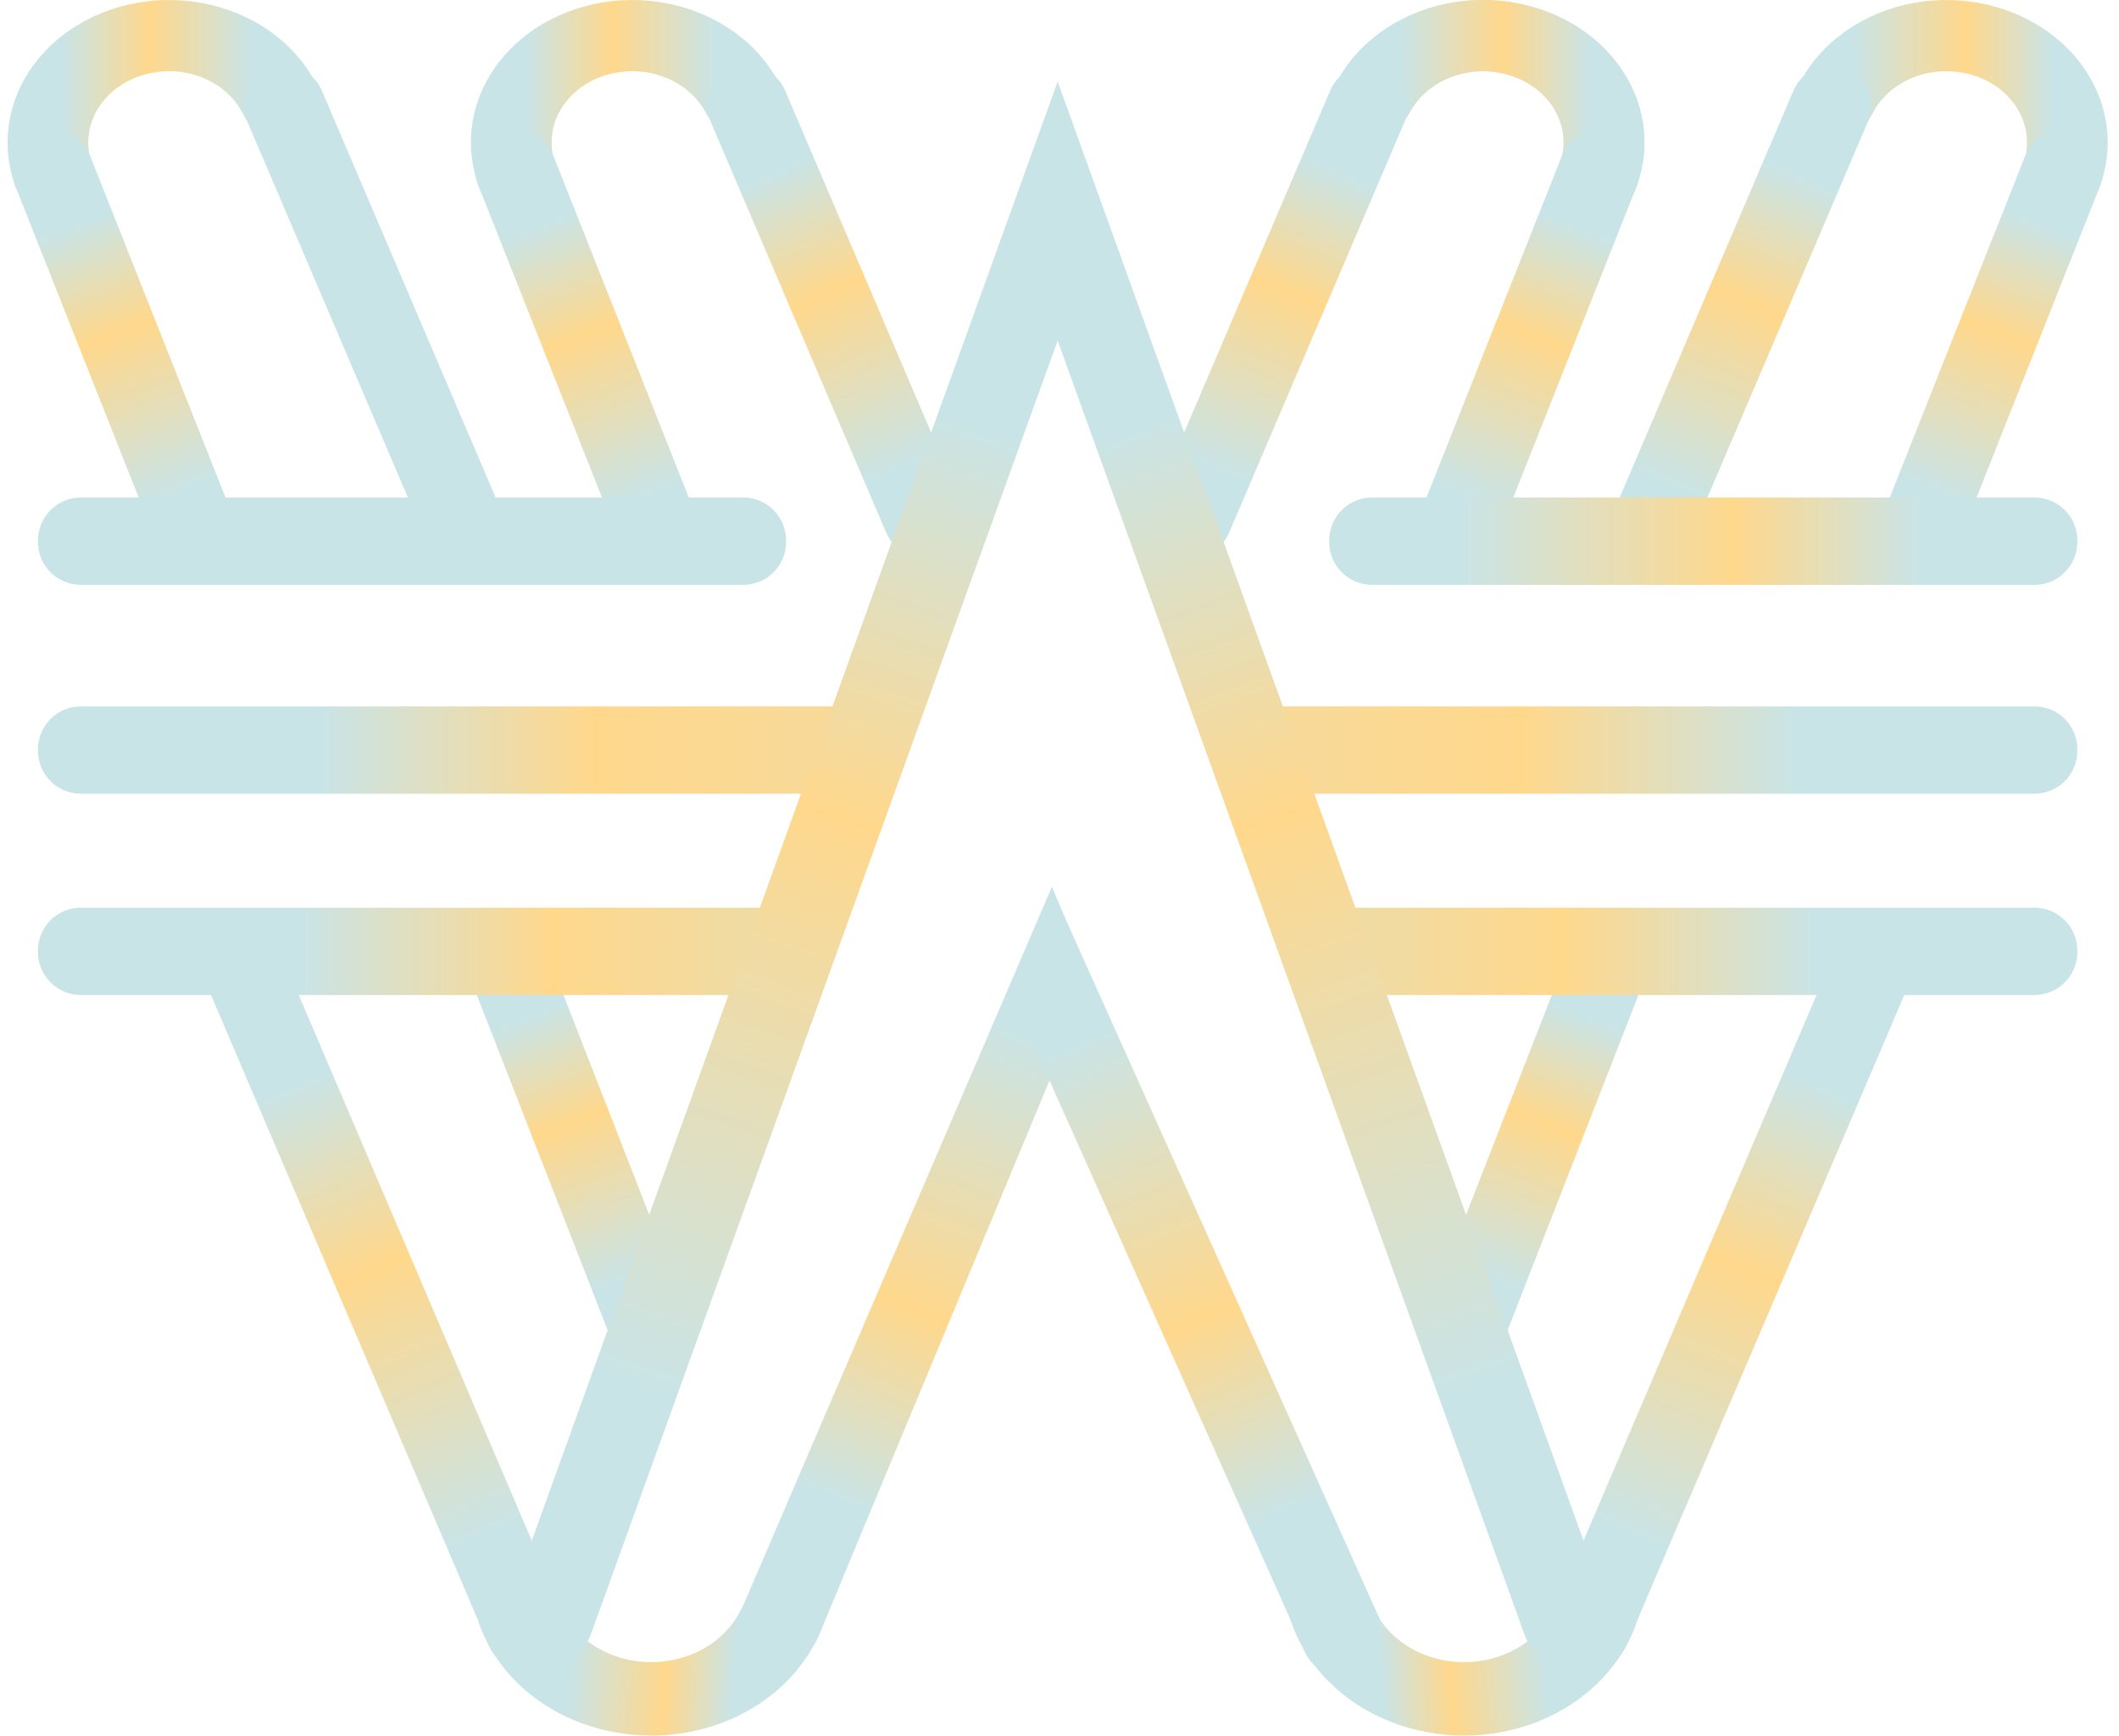
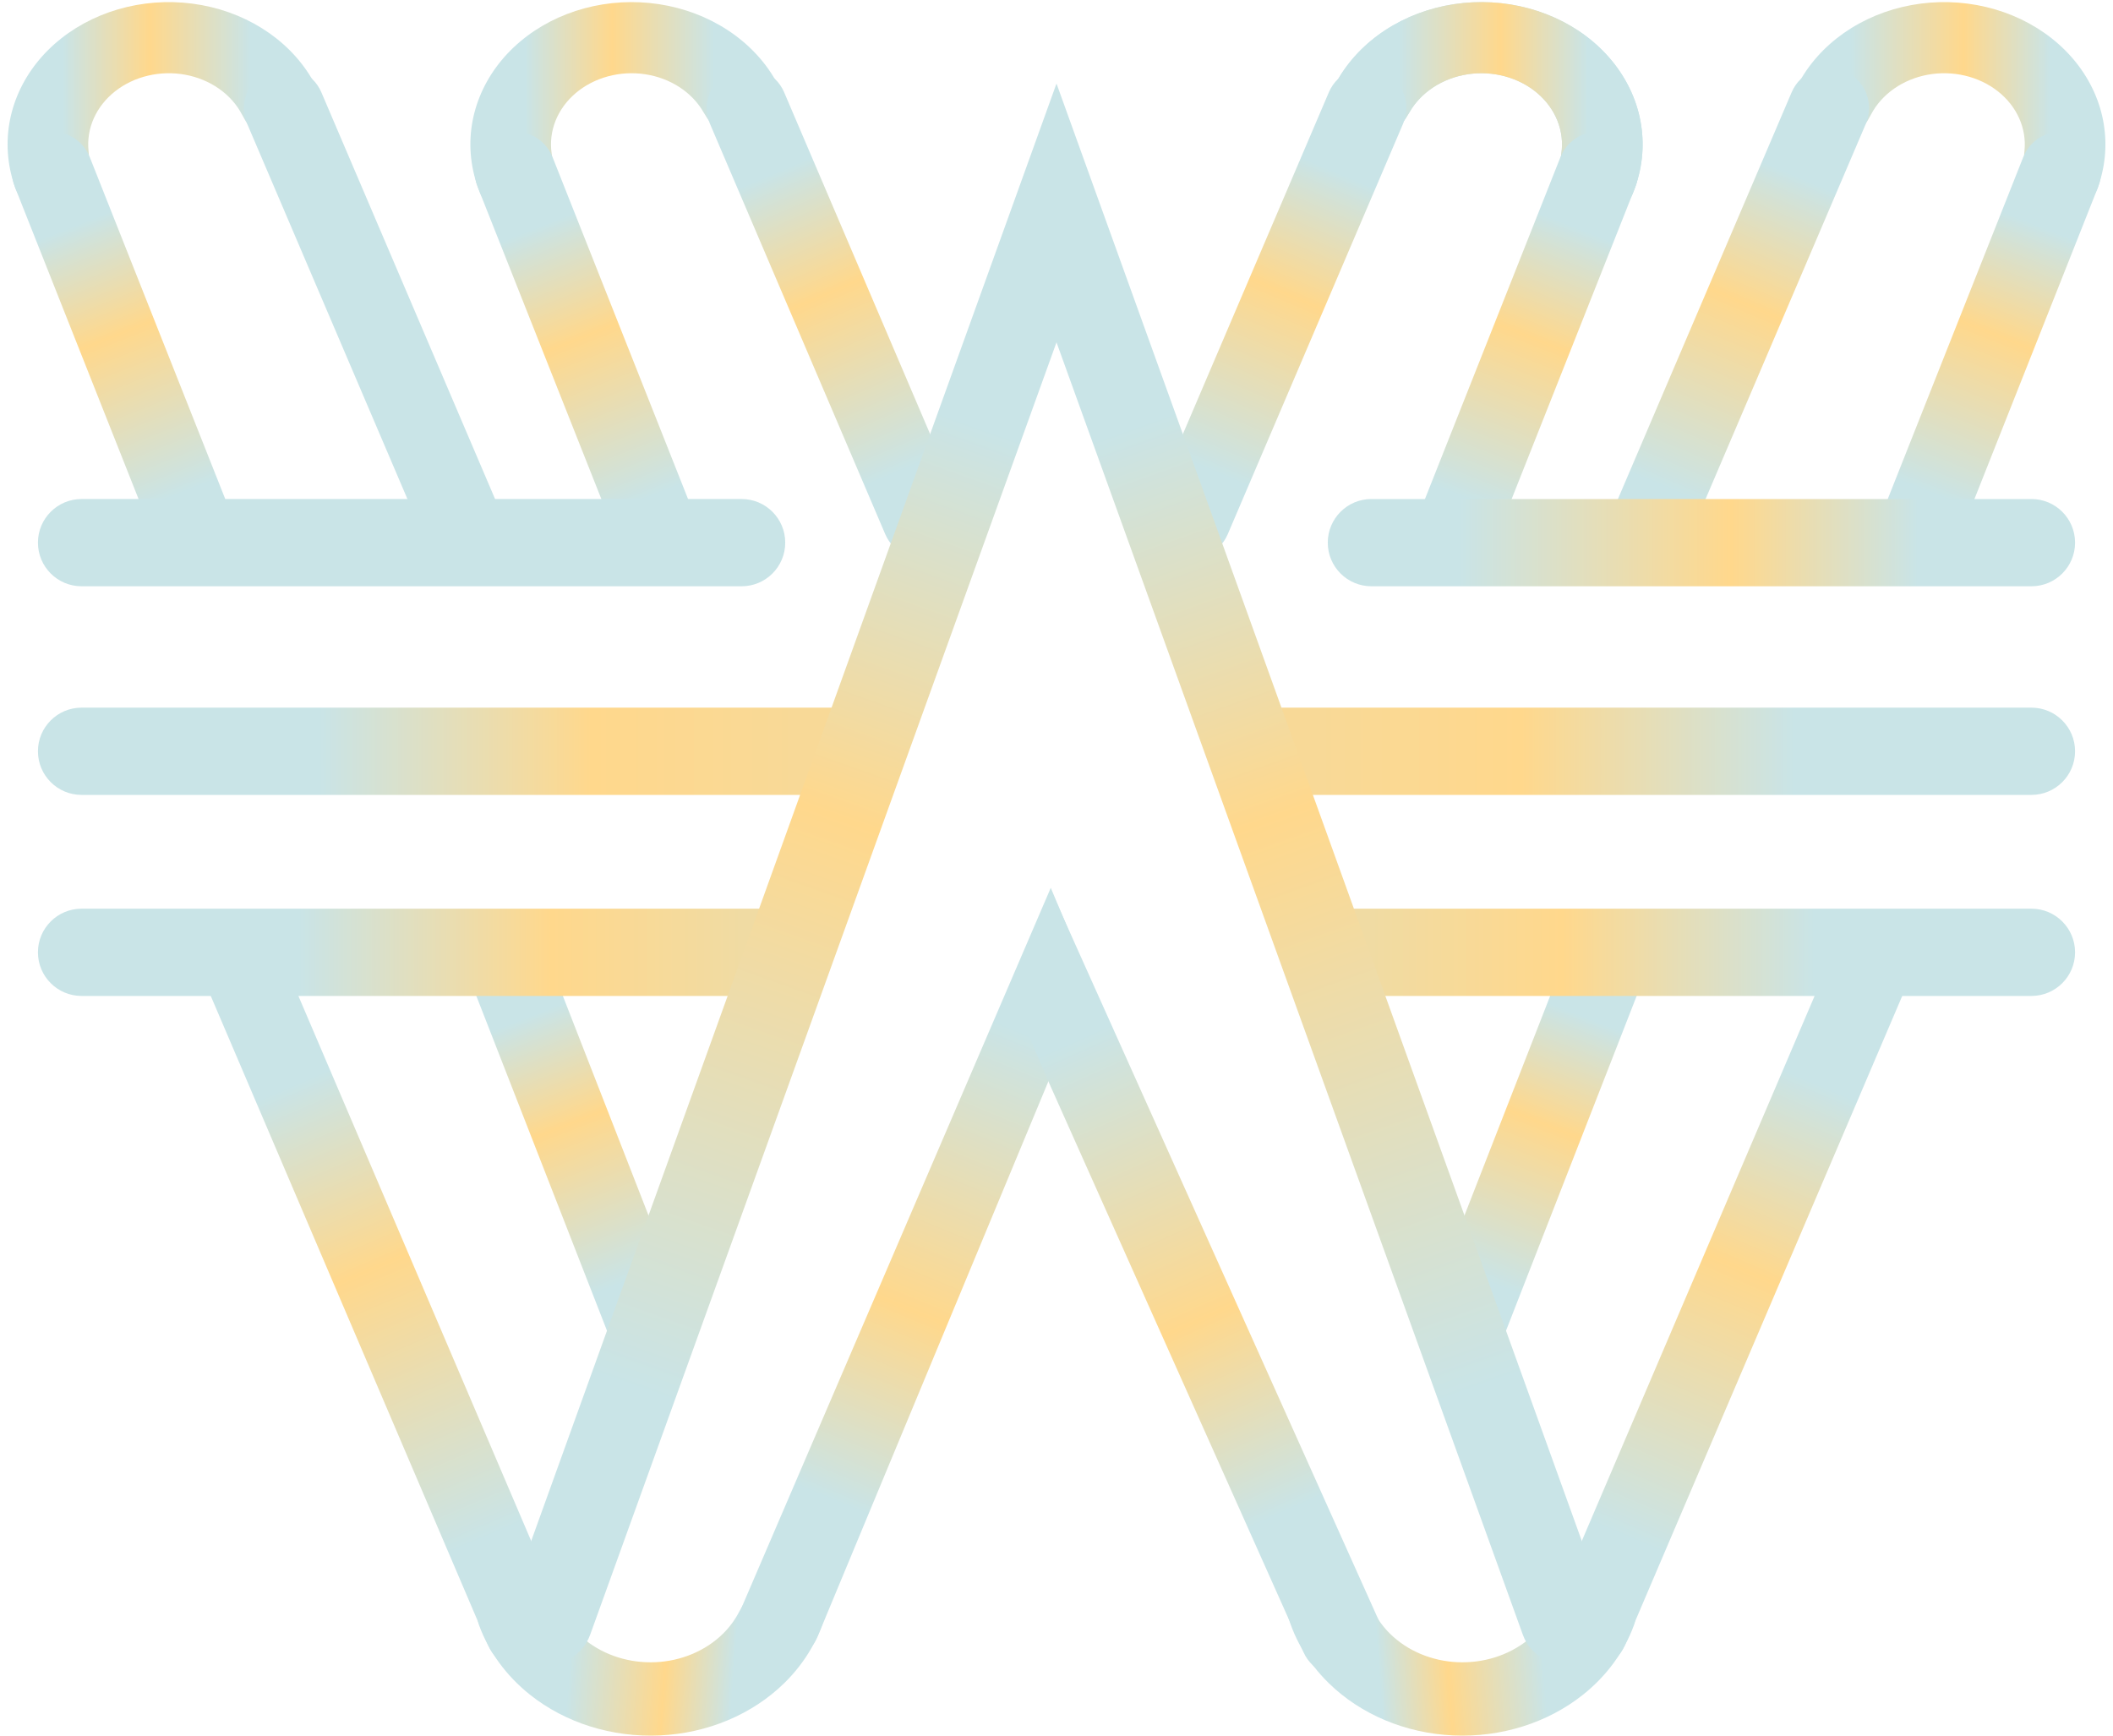
- <svg xmlns="http://www.w3.org/2000/svg" width="558" height="457" viewBox="0 0 558 457" fill="none">
-   <path d="M215.503 430.943C213.234 436.402 206.971 438.991 201.509 436.726C195.995 434.44 193.413 428.088 195.769 422.603L277 233.5L284.675 251.728C286.798 256.771 287.86 259.292 287.701 261.922C287.542 264.551 286.185 266.926 283.471 271.677L277 283L215.503 430.943Z" fill="url(#paint0_linear_4_106)" />
-   <path d="M208.158 413.324C214.133 413.05 219.375 417.72 218.007 423.543C216.308 430.774 212.466 437.546 206.778 443.125C198.342 451.398 186.534 456.369 173.953 456.944C161.372 457.519 149.048 453.652 139.692 446.193C133.45 441.216 128.87 434.913 126.32 427.965C124.221 422.248 129.037 416.942 135.12 416.664C141.095 416.39 146.013 421.277 149.272 426.293C150.606 428.346 152.308 430.22 154.333 431.835C159.383 435.86 166.034 437.947 172.824 437.637C179.614 437.326 185.986 434.644 190.539 430.179C192.279 428.472 193.699 426.559 194.77 424.511C197.591 419.114 202.074 413.602 208.158 413.324Z" fill="url(#paint1_linear_4_106)" />
-   <path d="M76.45 38.519C82.277 38.705 87.325 34.054 85.742 28.444C85.104 26.182 84.226 23.97 83.116 21.838C80.34 16.51 76.186 11.83 70.989 8.175C65.792 4.52 59.696 1.991 53.19 0.792C46.684 -0.407 39.95 -0.243 33.529 1.271C27.109 2.785 21.18 5.606 16.219 9.508C11.258 13.411 7.403 18.285 4.964 23.74C2.526 29.195 1.571 35.079 2.177 40.919C2.475 43.789 3.145 46.608 4.168 49.325C6.002 54.194 11.898 55.467 16.455 52.956L18.683 51.728C22.838 49.438 23.828 43.929 23.338 39.21C23.035 36.29 23.513 33.348 24.732 30.62C25.951 27.893 27.879 25.455 30.359 23.504C32.84 21.553 35.804 20.142 39.015 19.385C42.225 18.629 45.592 18.547 48.845 19.146C52.098 19.746 55.146 21.01 57.745 22.837C60.343 24.665 62.42 27.005 63.808 29.669C66.053 33.98 69.698 38.304 74.556 38.459L76.45 38.519Z" fill="url(#paint2_linear_4_106)" />
-   <path d="M198.375 37.5C204.243 37.5 209.15 32.629 207.318 27.054C206.591 24.842 205.632 22.687 204.449 20.617C201.457 15.381 197.115 10.836 191.771 7.35C186.428 3.863 180.232 1.53 173.681 0.539C167.13 -0.452 160.408 -0.073 154.053 1.644C147.698 3.362 141.889 6.37 137.091 10.428C132.293 14.486 128.64 19.48 126.427 25.01C124.213 30.539 123.5 36.45 124.345 42.266C124.765 45.16 125.565 47.99 126.721 50.702C128.747 55.455 134.637 56.506 139.075 53.859L141.229 52.574C145.312 50.139 146.105 44.587 145.422 39.883C145 36.975 145.357 34.02 146.463 31.255C147.57 28.49 149.396 25.993 151.795 23.964C154.194 21.935 157.099 20.431 160.277 19.572C163.454 18.713 166.815 18.524 170.091 19.02C173.366 19.515 176.464 20.681 179.136 22.425C181.807 24.168 183.978 26.44 185.475 29.058C187.897 33.298 191.709 37.5 196.592 37.5H198.375Z" fill="url(#paint3_linear_4_106)" />
-   <rect y="38.828" width="21.247" height="123.491" rx="10.623" transform="rotate(-21.6182 0 38.8279)" fill="url(#paint4_linear_4_106)" />
-   <rect x="122" y="38.828" width="21.247" height="125.277" rx="10.623" transform="rotate(-21.6182 122 38.8279)" fill="url(#paint5_linear_4_106)" />
-   <rect x="61" y="22.345" width="21.247" height="144.91" rx="10.623" transform="rotate(-23.1275 61 22.3454)" fill="url(#paint6_linear_4_106)" />
-   <rect x="49.98" y="248.934" width="21.247" height="210.926" rx="10.623" transform="rotate(-23.1275 49.9805 248.934)" fill="url(#paint7_linear_4_106)" />
-   <rect x="120" y="247.725" width="21.247" height="121.016" rx="10.623" transform="rotate(-21.3189 120 247.725)" fill="url(#paint8_linear_4_106)" />
-   <rect x="183" y="22.345" width="21.247" height="138.854" rx="10.623" transform="rotate(-23.1275 183 22.3454)" fill="url(#paint9_linear_4_106)" />
-   <rect x="10" y="154" width="23" height="197" rx="11.28" transform="rotate(-90 10 154)" fill="url(#paint10_linear_4_106)" />
-   <rect x="10" y="262" width="23" height="205" rx="11.28" transform="rotate(-90 10 262)" fill="url(#paint11_linear_4_106)" />
-   <rect x="10" y="209" width="23" height="221" rx="11.28" transform="rotate(-90 10 209)" fill="url(#paint12_linear_4_106)" />
-   <path d="M280.286 84.771L278.5 21.5L133.844 422.853C131.724 428.735 134.792 435.219 140.685 437.309L141.102 437.457C146.951 439.533 153.378 436.493 155.484 430.655L280.286 84.771Z" fill="url(#paint13_linear_4_106)" />
-   <path d="M343.624 434.997C346.049 440.422 352.411 442.857 357.839 440.437C363.279 438.011 365.716 431.628 363.277 426.194L277 234L270.034 255.806C268.764 259.782 268.129 261.771 268.229 263.809C268.328 265.848 269.154 267.765 270.806 271.599L276.529 284.878L343.624 434.997Z" fill="url(#paint14_linear_4_106)" />
-   <path d="M348.866 413.324C342.891 413.05 337.648 417.72 339.016 423.543C340.716 430.774 344.557 437.546 350.246 443.125C358.682 451.398 370.489 456.369 383.07 456.944C395.651 457.519 407.975 453.652 417.331 446.193C423.574 441.216 428.154 434.913 430.704 427.965C432.802 422.248 427.987 416.942 421.904 416.664C415.929 416.39 411.01 421.277 407.751 426.293C406.417 428.346 404.716 430.22 402.69 431.835C397.641 435.86 390.989 437.947 384.199 437.637C377.41 437.326 371.037 434.644 366.484 430.179C364.744 428.472 363.325 426.559 362.254 424.511C359.433 419.114 354.949 413.602 348.866 413.324Z" fill="url(#paint15_linear_4_106)" />
-   <path d="M480.573 38.519C474.747 38.705 469.699 34.054 471.281 28.444C471.919 26.182 472.797 23.97 473.908 21.838C476.684 16.51 480.837 11.83 486.034 8.175C491.232 4.52 497.328 1.991 503.834 0.792C510.339 -0.407 517.073 -0.243 523.494 1.271C529.915 2.785 535.844 5.606 540.805 9.508C545.766 13.411 549.621 18.285 552.059 23.74C554.498 29.195 555.453 35.079 554.847 40.919C554.549 43.789 553.878 46.608 552.855 49.325C551.022 54.194 545.126 55.467 540.568 52.956L538.341 51.728C534.185 49.438 533.195 43.929 533.685 39.21C533.988 36.29 533.511 33.348 532.291 30.62C531.072 27.893 529.145 25.455 526.664 23.504C524.184 21.553 521.219 20.142 518.009 19.385C514.798 18.629 511.431 18.547 508.179 19.146C504.926 19.746 501.878 21.01 499.279 22.837C496.68 24.665 494.604 27.005 493.216 29.669C490.97 33.98 487.326 38.304 482.468 38.459L480.573 38.519Z" fill="url(#paint16_linear_4_106)" />
-   <path d="M358.649 37.5C352.781 37.5 347.873 32.629 349.706 27.054C350.433 24.842 351.392 22.687 352.574 20.617C355.567 15.381 359.909 10.836 365.252 7.35C370.596 3.863 376.792 1.53 383.342 0.539C389.893 -0.452 396.616 -0.073 402.97 1.644C409.325 3.362 415.135 6.37 419.933 10.428C424.731 14.486 428.383 19.48 430.597 25.01C432.81 30.539 433.524 36.45 432.679 42.266C432.259 45.16 431.459 47.99 430.303 50.702C428.277 55.455 422.386 56.506 417.949 53.859L415.794 52.574C411.712 50.139 410.918 44.587 411.601 39.883C412.024 36.975 411.667 34.02 410.56 31.255C409.453 28.49 407.627 25.993 405.228 23.964C402.829 21.935 399.924 20.431 396.747 19.572C393.57 18.713 390.208 18.524 386.933 19.02C383.658 19.515 380.56 20.681 377.888 22.425C375.216 24.168 373.045 26.44 371.549 29.058C369.126 33.298 365.315 37.5 360.431 37.5H358.649Z" fill="url(#paint17_linear_4_106)" />
-   <path d="M358.649 37.5C352.781 37.5 347.873 32.629 349.706 27.054C350.433 24.842 351.392 22.687 352.574 20.617C355.567 15.381 359.909 10.836 365.252 7.35C370.596 3.863 376.792 1.53 383.342 0.539C389.893 -0.452 396.616 -0.073 402.97 1.644C409.325 3.362 415.135 6.37 419.933 10.428C424.731 14.486 428.383 19.48 430.597 25.01C432.81 30.539 433.524 36.45 432.679 42.266C432.259 45.16 431.459 47.99 430.303 50.702C428.277 55.455 422.386 56.506 417.949 53.859L415.794 52.574C411.712 50.139 410.918 44.587 411.601 39.883C412.024 36.975 411.667 34.02 410.56 31.255C409.453 28.49 407.627 25.993 405.228 23.964C402.829 21.935 399.924 20.431 396.747 19.572C393.57 18.713 390.208 18.524 386.933 19.02C383.658 19.515 380.56 20.681 377.888 22.425C375.216 24.168 373.045 26.44 371.549 29.058C369.126 33.298 365.315 37.5 360.431 37.5H358.649Z" fill="url(#paint18_linear_4_106)" />
-   <rect width="21.247" height="123.491" rx="10.623" transform="matrix(-0.92966 -0.36842 -0.36842 0.92966 557.024 38.8279)" fill="url(#paint19_linear_4_106)" />
-   <rect width="21.247" height="125.277" rx="10.623" transform="matrix(-0.92966 -0.36842 -0.36842 0.92966 435.024 38.8279)" fill="url(#paint20_linear_4_106)" />
-   <rect width="21.247" height="144.91" rx="10.623" transform="matrix(-0.919633 -0.392779 -0.392779 0.919633 496.024 22.3454)" fill="url(#paint21_linear_4_106)" />
-   <rect width="21.247" height="210.926" rx="10.623" transform="matrix(-0.919633 -0.392779 -0.392779 0.919633 507.043 248.934)" fill="url(#paint22_linear_4_106)" />
-   <rect width="21.247" height="120.936" rx="10.623" transform="matrix(-0.931572 -0.363558 -0.363558 0.931572 437.024 247.725)" fill="url(#paint23_linear_4_106)" />
-   <rect width="21.247" height="138.854" rx="10.623" transform="matrix(-0.919633 -0.392779 -0.392779 0.919633 374.024 22.3454)" fill="url(#paint24_linear_4_106)" />
-   <rect width="23" height="197" rx="11.28" transform="matrix(0 -1 -1 0 547.024 154)" fill="url(#paint25_linear_4_106)" />
-   <rect width="23" height="205" rx="11.28" transform="matrix(0 -1 -1 0 547.024 262)" fill="url(#paint26_linear_4_106)" />
-   <rect width="23" height="221" rx="11.28" transform="matrix(0 -1 -1 0 547.024 209)" fill="url(#paint27_linear_4_106)" />
-   <path d="M276.738 84.771L278.524 21.5L423.18 422.853C425.299 428.735 422.231 435.219 416.339 437.309L415.922 437.457C410.072 439.533 403.646 436.493 401.539 430.655L276.738 84.771Z" fill="url(#paint28_linear_4_106)" />
+ <svg xmlns="http://www.w3.org/2000/svg" width="280" height="230" viewBox="0 0 280 230" fill="none">
+   <path d="M108.327 216.902C107.187 219.646 104.038 220.947 101.293 219.809V219.809C98.521 218.66 97.223 215.467 98.408 212.71L139.24 117.653L140.947 121.707C143.07 126.75 144.132 129.271 143.973 131.901C143.814 134.53 142.457 136.905 139.743 141.656L139.24 142.535L108.327 216.902Z" fill="url(#paint0_linear_44_2)" />
+   <path d="M104.635 208.045C107.639 207.908 110.274 210.255 109.586 213.182C108.732 216.817 106.801 220.221 103.941 223.025C99.701 227.184 93.766 229.683 87.442 229.972C81.117 230.261 74.922 228.317 70.219 224.568C67.082 222.066 64.779 218.897 63.497 215.405C62.442 212.531 64.863 209.864 67.921 209.724V209.724C70.924 209.587 73.397 212.043 75.035 214.564C75.706 215.596 76.561 216.538 77.579 217.35C80.117 219.374 83.461 220.423 86.874 220.267C90.287 220.111 93.49 218.762 95.779 216.518C96.653 215.66 97.367 214.698 97.905 213.669C99.323 210.956 101.577 208.185 104.635 208.045V208.045Z" fill="url(#paint1_linear_44_2)" />
+   <path d="M38.429 19.642C41.358 19.735 43.896 17.397 43.1 14.577C42.779 13.44 42.338 12.328 41.78 11.256C40.385 8.578 38.297 6.226 35.684 4.388C33.072 2.551 30.007 1.28 26.737 0.677C23.467 0.075 20.082 0.157 16.854 0.918C13.627 1.679 10.646 3.097 8.153 5.059C5.659 7.02 3.721 9.47 2.495 12.213C1.27 14.955 0.79 17.912 1.094 20.848C1.244 22.29 1.581 23.708 2.095 25.073C3.017 27.521 5.981 28.161 8.272 26.898L9.391 26.281C11.48 25.13 11.978 22.361 11.732 19.989V19.989C11.579 18.521 11.819 17.042 12.432 15.671C13.045 14.3 14.014 13.075 15.261 12.094C16.508 11.113 17.998 10.404 19.612 10.024C21.225 9.643 22.918 9.602 24.553 9.903C26.188 10.205 27.72 10.84 29.027 11.759C30.333 12.677 31.377 13.854 32.074 15.193V15.193C33.203 17.36 35.035 19.533 37.477 19.611L38.429 19.642Z" fill="url(#paint2_linear_44_2)" />
+   <path d="M99.718 19.129C102.667 19.129 105.134 16.681 104.213 13.878C103.847 12.767 103.365 11.683 102.771 10.643C101.267 8.01 99.084 5.726 96.398 3.973C93.712 2.221 90.597 1.048 87.305 0.55C84.012 0.052 80.632 0.242 77.438 1.106C74.244 1.969 71.323 3.481 68.912 5.521C66.5 7.561 64.664 10.071 63.551 12.851C62.438 15.63 62.08 18.601 62.505 21.525C62.716 22.98 63.118 24.402 63.699 25.765C64.718 28.155 67.678 28.683 69.909 27.352L70.992 26.706C73.044 25.482 73.443 22.692 73.1 20.327V20.327C72.887 18.865 73.067 17.38 73.623 15.99C74.179 14.6 75.097 13.345 76.303 12.325C77.509 11.305 78.969 10.549 80.567 10.117C82.164 9.686 83.853 9.591 85.5 9.84C87.146 10.089 88.703 10.675 90.046 11.551C91.389 12.428 92.481 13.57 93.233 14.886V14.886C94.451 17.017 96.367 19.129 98.821 19.129H99.718Z" fill="url(#paint3_linear_44_2)" />
+   <rect y="19.797" width="10.68" height="62.075" rx="5.34" transform="rotate(-21.6182 0 19.7967)" fill="url(#paint4_linear_44_2)" />
+   <rect x="61.326" y="19.797" width="10.68" height="62.973" rx="5.34" transform="rotate(-21.6182 61.3259 19.7967)" fill="url(#paint5_linear_44_2)" />
+   <rect x="30.663" y="11.511" width="10.68" height="72.842" rx="5.34" transform="rotate(-23.1275 30.663 11.5114)" fill="url(#paint6_linear_44_2)" />
+   <rect x="25.124" y="125.411" width="10.68" height="106.027" rx="5.34" transform="rotate(-23.1275 25.1238 125.411)" fill="url(#paint7_linear_44_2)" />
+   <rect x="60.321" y="124.803" width="10.68" height="60.831" rx="5.34" transform="rotate(-21.3189 60.3206 124.803)" fill="url(#paint8_linear_44_2)" />
+   <rect x="91.989" y="11.511" width="10.68" height="69.798" rx="5.34" transform="rotate(-23.1275 91.989 11.5114)" fill="url(#paint9_linear_44_2)" />
+   <rect x="5.027" y="77.691" width="11.562" height="99.026" rx="5.781" transform="rotate(-90 5.02673 77.6905)" fill="url(#paint10_linear_44_2)" />
+   <rect x="5.027" y="131.979" width="11.562" height="103.048" rx="5.781" transform="rotate(-90 5.02673 131.979)" fill="url(#paint11_linear_44_2)" />
+   <rect x="5.027" y="105.337" width="11.562" height="111.09" rx="5.781" transform="rotate(-90 5.02673 105.337)" fill="url(#paint12_linear_44_2)" />
+   <path d="M140.892 42.891L139.994 11.086L67.318 212.73C66.231 215.745 67.804 219.068 70.824 220.139V220.139C73.822 221.203 77.115 219.645 78.195 216.653L140.892 42.891Z" fill="url(#paint13_linear_44_2)" />
+   <path d="M172.73 218.94C173.949 221.667 177.147 222.891 179.875 221.674V221.674C182.61 220.455 183.835 217.246 182.609 214.515L139.24 117.904L137.016 124.866C135.746 128.843 135.111 130.831 135.21 132.87C135.31 134.909 136.136 136.826 137.788 140.659L139.003 143.479L172.73 218.94Z" fill="url(#paint14_linear_44_2)" />
+   <path d="M175.365 208.045C172.361 207.908 169.726 210.255 170.414 213.182C171.268 216.817 173.199 220.221 176.059 223.025C180.299 227.184 186.234 229.683 192.559 229.972C198.883 230.261 205.078 228.317 209.781 224.568C212.918 222.066 215.221 218.897 216.503 215.405C217.558 212.531 215.137 209.864 212.079 209.724V209.724C209.076 209.587 206.603 212.043 204.965 214.564C204.294 215.596 203.439 216.538 202.421 217.35C199.883 219.374 196.539 220.423 193.126 220.267C189.713 220.111 186.51 218.762 184.221 216.518C183.347 215.66 182.633 214.698 182.095 213.669C180.677 210.956 178.423 208.185 175.365 208.045V208.045Z" fill="url(#paint15_linear_44_2)" />
+   <path d="M241.571 19.642C238.642 19.735 236.104 17.397 236.9 14.577C237.221 13.44 237.662 12.328 238.22 11.256C239.615 8.578 241.703 6.226 244.316 4.388C246.928 2.551 249.993 1.28 253.263 0.677C256.533 0.075 259.918 0.157 263.146 0.918C266.373 1.679 269.354 3.097 271.847 5.059C274.341 7.02 276.279 9.47 277.505 12.213C278.73 14.955 279.21 17.912 278.906 20.848C278.756 22.29 278.419 23.708 277.905 25.073C276.983 27.521 274.019 28.161 271.728 26.898L270.609 26.281C268.52 25.13 268.022 22.361 268.268 19.989V19.989C268.421 18.521 268.181 17.042 267.568 15.671C266.955 14.3 265.986 13.075 264.739 12.094C263.492 11.113 262.002 10.404 260.388 10.024C258.775 9.643 257.082 9.602 255.447 9.903C253.812 10.205 252.28 10.84 250.973 11.759C249.667 12.677 248.623 13.854 247.926 15.193V15.193C246.797 17.36 244.965 19.533 242.523 19.611L241.571 19.642Z" fill="url(#paint16_linear_44_2)" />
+   <path d="M180.282 19.129C177.333 19.129 174.866 16.681 175.787 13.878C176.153 12.767 176.635 11.683 177.229 10.643C178.733 8.01 180.916 5.726 183.602 3.973C186.288 2.221 189.403 1.048 192.695 0.55C195.988 0.052 199.368 0.242 202.562 1.106C205.756 1.969 208.677 3.481 211.088 5.521C213.5 7.561 215.336 10.071 216.449 12.851C217.562 15.63 217.92 18.601 217.495 21.525C217.284 22.98 216.882 24.402 216.301 25.765C215.283 28.155 212.322 28.683 210.091 27.352L209.008 26.706C206.956 25.482 206.557 22.692 206.9 20.327V20.327C207.113 18.865 206.933 17.38 206.377 15.99C205.821 14.6 204.903 13.345 203.697 12.325C202.491 11.305 201.031 10.549 199.433 10.117C197.836 9.686 196.147 9.591 194.5 9.84C192.854 10.089 191.297 10.675 189.954 11.551C188.611 12.428 187.519 13.57 186.767 14.886V14.886C185.549 17.017 183.633 19.129 181.179 19.129H180.282Z" fill="url(#paint17_linear_44_2)" />
+   <path d="M180.282 19.129C177.333 19.129 174.866 16.681 175.787 13.878C176.153 12.767 176.635 11.683 177.229 10.643C178.733 8.01 180.916 5.726 183.602 3.973C186.288 2.221 189.403 1.048 192.695 0.55C195.988 0.052 199.368 0.242 202.562 1.106C205.756 1.969 208.677 3.481 211.088 5.521C213.5 7.561 215.336 10.071 216.449 12.851C217.562 15.63 217.92 18.601 217.495 21.525C217.284 22.98 216.882 24.402 216.301 25.765C215.283 28.155 212.322 28.683 210.091 27.352L209.008 26.706C206.956 25.482 206.557 22.692 206.9 20.327V20.327C207.113 18.865 206.933 17.38 206.377 15.99C205.821 14.6 204.903 13.345 203.697 12.325C202.491 11.305 201.031 10.549 199.433 10.117C197.836 9.686 196.147 9.591 194.5 9.84C192.854 10.089 191.297 10.675 189.954 11.551C188.611 12.428 187.519 13.57 186.767 14.886V14.886C185.549 17.017 183.633 19.129 181.179 19.129H180.282Z" fill="url(#paint18_linear_44_2)" />
+   <rect width="10.68" height="62.075" rx="5.34" transform="matrix(-0.92966 -0.36842 -0.36842 0.92966 280 19.7967)" fill="url(#paint19_linear_44_2)" />
+   <rect width="10.68" height="62.973" rx="5.34" transform="matrix(-0.92966 -0.36842 -0.36842 0.92966 218.674 19.7967)" fill="url(#paint20_linear_44_2)" />
+   <rect width="10.68" height="72.842" rx="5.34" transform="matrix(-0.919633 -0.392779 -0.392779 0.919633 249.337 11.5114)" fill="url(#paint21_linear_44_2)" />
+   <rect width="10.68" height="106.027" rx="5.34" transform="matrix(-0.919633 -0.392779 -0.392779 0.919633 254.876 125.411)" fill="url(#paint22_linear_44_2)" />
+   <rect width="10.68" height="60.791" rx="5.34" transform="matrix(-0.931572 -0.363558 -0.363558 0.931572 219.679 124.803)" fill="url(#paint23_linear_44_2)" />
+   <rect width="10.68" height="69.798" rx="5.34" transform="matrix(-0.919633 -0.392779 -0.392779 0.919633 188.011 11.5114)" fill="url(#paint24_linear_44_2)" />
+   <rect width="11.562" height="99.026" rx="5.781" transform="matrix(0 -1 -1 0 274.973 77.6905)" fill="url(#paint25_linear_44_2)" />
+   <rect width="11.562" height="103.048" rx="5.781" transform="matrix(0 -1 -1 0 274.973 131.979)" fill="url(#paint26_linear_44_2)" />
+   <rect width="11.562" height="111.09" rx="5.781" transform="matrix(0 -1 -1 0 274.973 105.337)" fill="url(#paint27_linear_44_2)" />
+   <path d="M139.108 42.891L140.006 11.086L212.682 212.73C213.769 215.745 212.196 219.068 209.176 220.139V220.139C206.178 221.203 202.884 219.645 201.805 216.653L139.108 42.891Z" fill="url(#paint28_linear_44_2)" />
  <defs>
-     <linearGradient id="paint0_linear_4_106" x1="202.919" y1="437.311" x2="285.891" y2="237.186" gradientUnits="userSpaceOnUse">
+     <linearGradient id="paint0_linear_44_2" x1="102.001" y1="220.103" x2="143.709" y2="119.506" gradientUnits="userSpaceOnUse">
      <stop offset="0.21" stop-color="#C9E4E7" />
      <stop offset="0.46" stop-color="#FFD88C" />
      <stop offset="0.825" stop-color="#C9E4E7" />
    </linearGradient>
-     <linearGradient id="paint1_linear_4_106" x1="124" y1="411.378" x2="219" y2="418.622" gradientUnits="userSpaceOnUse">
+     <linearGradient id="paint1_linear_44_2" x1="62.331" y1="207.067" x2="110.085" y2="210.708" gradientUnits="userSpaceOnUse">
      <stop offset="0.295" stop-color="#C9E4E7" />
      <stop offset="0.56" stop-color="#FFD88C" />
      <stop offset="0.75" stop-color="#C9E4E7" />
    </linearGradient>
-     <linearGradient id="paint2_linear_4_106" x1="87" y1="37.5" x2="2" y2="37.5" gradientUnits="userSpaceOnUse">
+     <linearGradient id="paint2_linear_44_2" x1="43.733" y1="19.129" x2="1.005" y2="19.129" gradientUnits="userSpaceOnUse">
      <stop offset="0.245" stop-color="#C9E4E7" />
      <stop offset="0.56" stop-color="#FFD88C" />
      <stop offset="0.83" stop-color="#C9E4E7" />
    </linearGradient>
-     <linearGradient id="paint3_linear_4_106" x1="209" y1="37.5" x2="124" y2="37.5" gradientUnits="userSpaceOnUse">
+     <linearGradient id="paint3_linear_44_2" x1="105.058" y1="19.129" x2="62.331" y2="19.129" gradientUnits="userSpaceOnUse">
      <stop offset="0.245" stop-color="#C9E4E7" />
      <stop offset="0.56" stop-color="#FFD88C" />
      <stop offset="0.83" stop-color="#C9E4E7" />
    </linearGradient>
-     <linearGradient id="paint4_linear_4_106" x1="10.623" y1="38.828" x2="10.623" y2="162.319" gradientUnits="userSpaceOnUse">
+     <linearGradient id="paint4_linear_44_2" x1="5.34" y1="19.797" x2="5.34" y2="81.872" gradientUnits="userSpaceOnUse">
      <stop offset="0.21" stop-color="#C9E4E7" />
      <stop offset="0.46" stop-color="#FFD88C" />
      <stop offset="0.825" stop-color="#C9E4E7" />
    </linearGradient>
-     <linearGradient id="paint5_linear_4_106" x1="132.624" y1="38.828" x2="132.624" y2="164.105" gradientUnits="userSpaceOnUse">
+     <linearGradient id="paint5_linear_44_2" x1="66.666" y1="19.797" x2="66.666" y2="82.77" gradientUnits="userSpaceOnUse">
      <stop offset="0.21" stop-color="#C9E4E7" />
      <stop offset="0.46" stop-color="#FFD88C" />
      <stop offset="0.825" stop-color="#C9E4E7" />
    </linearGradient>
-     <linearGradient id="paint6_linear_4_106" x1="71.624" y1="22.345" x2="71.624" y2="167.255" gradientUnits="userSpaceOnUse">
+     <linearGradient id="paint6_linear_44_2" x1="36.003" y1="11.511" x2="36.003" y2="84.353" gradientUnits="userSpaceOnUse">
      <stop offset="0.21" stop-color="#C9E4E7" />
    </linearGradient>
-     <linearGradient id="paint7_linear_4_106" x1="60.604" y1="248.934" x2="60.604" y2="459.86" gradientUnits="userSpaceOnUse">
+     <linearGradient id="paint7_linear_44_2" x1="30.464" y1="125.411" x2="30.464" y2="231.438" gradientUnits="userSpaceOnUse">
      <stop offset="0.21" stop-color="#C9E4E7" />
      <stop offset="0.46" stop-color="#FFD88C" />
      <stop offset="0.825" stop-color="#C9E4E7" />
    </linearGradient>
-     <linearGradient id="paint8_linear_4_106" x1="130.624" y1="247.725" x2="130.624" y2="368.741" gradientUnits="userSpaceOnUse">
+     <linearGradient id="paint8_linear_44_2" x1="65.661" y1="124.803" x2="65.661" y2="185.635" gradientUnits="userSpaceOnUse">
      <stop offset="0.21" stop-color="#C9E4E7" />
      <stop offset="0.46" stop-color="#FFD88C" />
      <stop offset="0.825" stop-color="#C9E4E7" />
    </linearGradient>
-     <linearGradient id="paint9_linear_4_106" x1="193.624" y1="22.345" x2="193.624" y2="161.199" gradientUnits="userSpaceOnUse">
+     <linearGradient id="paint9_linear_44_2" x1="97.329" y1="11.511" x2="97.329" y2="81.309" gradientUnits="userSpaceOnUse">
      <stop offset="0.21" stop-color="#C9E4E7" />
      <stop offset="0.46" stop-color="#FFD88C" />
      <stop offset="0.825" stop-color="#C9E4E7" />
    </linearGradient>
-     <linearGradient id="paint10_linear_4_106" x1="21.5" y1="154" x2="21.5" y2="351" gradientUnits="userSpaceOnUse">
+     <linearGradient id="paint10_linear_44_2" x1="10.807" y1="77.691" x2="10.807" y2="176.717" gradientUnits="userSpaceOnUse">
      <stop offset="0.21" stop-color="#C9E4E7" />
    </linearGradient>
-     <linearGradient id="paint11_linear_4_106" x1="21.5" y1="262" x2="21.5" y2="467" gradientUnits="userSpaceOnUse">
+     <linearGradient id="paint11_linear_44_2" x1="10.807" y1="131.979" x2="10.807" y2="235.027" gradientUnits="userSpaceOnUse">
      <stop offset="0.335" stop-color="#C9E4E7" />
      <stop offset="0.66" stop-color="#FFD88C" />
      <stop offset="0.905" stop-color="#F0DBA3" />
    </linearGradient>
-     <linearGradient id="paint12_linear_4_106" x1="21.5" y1="209" x2="21.5" y2="430" gradientUnits="userSpaceOnUse">
+     <linearGradient id="paint12_linear_44_2" x1="10.807" y1="105.337" x2="10.807" y2="216.428" gradientUnits="userSpaceOnUse">
      <stop offset="0.335" stop-color="#C9E4E7" />
      <stop offset="0.66" stop-color="#FFD88C" />
      <stop offset="0.905" stop-color="#F8D997" />
    </linearGradient>
-     <linearGradient id="paint13_linear_4_106" x1="288.228" y1="24.951" x2="141.795" y2="437.703" gradientUnits="userSpaceOnUse">
+     <linearGradient id="paint13_linear_44_2" x1="144.884" y1="12.821" x2="71.277" y2="220.3" gradientUnits="userSpaceOnUse">
      <stop offset="0.21" stop-color="#C9E4E7" />
      <stop offset="0.46" stop-color="#FFD88C" />
      <stop offset="0.825" stop-color="#C9E4E7" />
    </linearGradient>
-     <linearGradient id="paint14_linear_4_106" x1="357.784" y1="440.461" x2="267.597" y2="238.193" gradientUnits="userSpaceOnUse">
+     <linearGradient id="paint14_linear_44_2" x1="179.848" y1="221.686" x2="134.513" y2="120.012" gradientUnits="userSpaceOnUse">
      <stop offset="0.21" stop-color="#C9E4E7" />
      <stop offset="0.46" stop-color="#FFD88C" />
      <stop offset="0.825" stop-color="#C9E4E7" />
    </linearGradient>
-     <linearGradient id="paint15_linear_4_106" x1="433.024" y1="411.378" x2="338.024" y2="418.622" gradientUnits="userSpaceOnUse">
+     <linearGradient id="paint15_linear_44_2" x1="217.669" y1="207.067" x2="169.915" y2="210.708" gradientUnits="userSpaceOnUse">
      <stop offset="0.295" stop-color="#C9E4E7" />
      <stop offset="0.56" stop-color="#FFD88C" />
      <stop offset="0.75" stop-color="#C9E4E7" />
    </linearGradient>
-     <linearGradient id="paint16_linear_4_106" x1="470.024" y1="37.5" x2="555.024" y2="37.5" gradientUnits="userSpaceOnUse">
+     <linearGradient id="paint16_linear_44_2" x1="236.268" y1="19.129" x2="278.995" y2="19.129" gradientUnits="userSpaceOnUse">
      <stop offset="0.21" stop-color="#C9E4E7" />
      <stop offset="0.56" stop-color="#FFD88C" />
      <stop offset="0.83" stop-color="#C9E4E7" />
    </linearGradient>
-     <linearGradient id="paint17_linear_4_106" x1="390.524" y1="0" x2="390.524" y2="75" gradientUnits="userSpaceOnUse">
+     <linearGradient id="paint17_linear_44_2" x1="196.305" y1="0.279" x2="196.305" y2="37.979" gradientUnits="userSpaceOnUse">
      <stop offset="0.21" stop-color="#C9E4E7" />
    </linearGradient>
-     <linearGradient id="paint18_linear_4_106" x1="348.024" y1="37.5" x2="433.024" y2="37.5" gradientUnits="userSpaceOnUse">
+     <linearGradient id="paint18_linear_44_2" x1="174.942" y1="19.129" x2="217.669" y2="19.129" gradientUnits="userSpaceOnUse">
      <stop offset="0.245" stop-color="#C9E4E7" />
      <stop offset="0.56" stop-color="#FFD88C" />
      <stop offset="0.83" stop-color="#C9E4E7" />
    </linearGradient>
-     <linearGradient id="paint19_linear_4_106" x1="10.623" y1="0" x2="10.623" y2="123.491" gradientUnits="userSpaceOnUse">
+     <linearGradient id="paint19_linear_44_2" x1="5.34" y1="0" x2="5.34" y2="62.075" gradientUnits="userSpaceOnUse">
      <stop offset="0.21" stop-color="#C9E4E7" />
      <stop offset="0.46" stop-color="#FFD88C" />
      <stop offset="0.825" stop-color="#C9E4E7" />
    </linearGradient>
-     <linearGradient id="paint20_linear_4_106" x1="10.623" y1="0" x2="10.623" y2="125.277" gradientUnits="userSpaceOnUse">
+     <linearGradient id="paint20_linear_44_2" x1="5.34" y1="0" x2="5.34" y2="62.973" gradientUnits="userSpaceOnUse">
      <stop offset="0.21" stop-color="#C9E4E7" />
      <stop offset="0.46" stop-color="#FFD88C" />
      <stop offset="0.825" stop-color="#C9E4E7" />
    </linearGradient>
-     <linearGradient id="paint21_linear_4_106" x1="10.623" y1="0" x2="10.623" y2="144.91" gradientUnits="userSpaceOnUse">
+     <linearGradient id="paint21_linear_44_2" x1="5.34" y1="0" x2="5.34" y2="72.842" gradientUnits="userSpaceOnUse">
      <stop offset="0.21" stop-color="#C9E4E7" />
      <stop offset="0.46" stop-color="#FFD88C" />
      <stop offset="0.825" stop-color="#C9E4E7" />
    </linearGradient>
-     <linearGradient id="paint22_linear_4_106" x1="10.623" y1="0" x2="10.623" y2="210.926" gradientUnits="userSpaceOnUse">
+     <linearGradient id="paint22_linear_44_2" x1="5.34" y1="0" x2="5.34" y2="106.027" gradientUnits="userSpaceOnUse">
      <stop offset="0.21" stop-color="#C9E4E7" />
      <stop offset="0.46" stop-color="#FFD88C" />
      <stop offset="0.825" stop-color="#C9E4E7" />
    </linearGradient>
-     <linearGradient id="paint23_linear_4_106" x1="10.623" y1="0" x2="10.623" y2="120.936" gradientUnits="userSpaceOnUse">
+     <linearGradient id="paint23_linear_44_2" x1="5.34" y1="0" x2="5.34" y2="60.791" gradientUnits="userSpaceOnUse">
      <stop offset="0.21" stop-color="#C9E4E7" />
      <stop offset="0.46" stop-color="#FFD88C" />
      <stop offset="0.825" stop-color="#C9E4E7" />
    </linearGradient>
-     <linearGradient id="paint24_linear_4_106" x1="10.623" y1="0" x2="10.623" y2="138.854" gradientUnits="userSpaceOnUse">
+     <linearGradient id="paint24_linear_44_2" x1="5.34" y1="0" x2="5.34" y2="69.798" gradientUnits="userSpaceOnUse">
      <stop offset="0.21" stop-color="#C9E4E7" />
      <stop offset="0.46" stop-color="#FFD88C" />
      <stop offset="0.825" stop-color="#C9E4E7" />
    </linearGradient>
-     <linearGradient id="paint25_linear_4_106" x1="11.5" y1="0" x2="11.5" y2="197" gradientUnits="userSpaceOnUse">
+     <linearGradient id="paint25_linear_44_2" x1="5.781" y1="0" x2="5.781" y2="99.026" gradientUnits="userSpaceOnUse">
      <stop offset="0.21" stop-color="#C9E4E7" />
      <stop offset="0.46" stop-color="#FFD88C" />
      <stop offset="0.825" stop-color="#C9E4E7" />
    </linearGradient>
-     <linearGradient id="paint26_linear_4_106" x1="11.5" y1="0" x2="11.5" y2="205" gradientUnits="userSpaceOnUse">
+     <linearGradient id="paint26_linear_44_2" x1="5.781" y1="0" x2="5.781" y2="103.048" gradientUnits="userSpaceOnUse">
      <stop offset="0.335" stop-color="#C9E4E7" />
      <stop offset="0.66" stop-color="#FFD88C" />
      <stop offset="0.905" stop-color="#F0DBA3" />
    </linearGradient>
-     <linearGradient id="paint27_linear_4_106" x1="11.5" y1="0" x2="11.5" y2="221" gradientUnits="userSpaceOnUse">
+     <linearGradient id="paint27_linear_44_2" x1="5.781" y1="0" x2="5.781" y2="111.09" gradientUnits="userSpaceOnUse">
      <stop offset="0.335" stop-color="#C9E4E7" />
      <stop offset="0.66" stop-color="#FFD88C" />
      <stop offset="0.905" stop-color="#F8D997" />
    </linearGradient>
-     <linearGradient id="paint28_linear_4_106" x1="268.795" y1="24.951" x2="415.228" y2="437.703" gradientUnits="userSpaceOnUse">
+     <linearGradient id="paint28_linear_44_2" x1="135.116" y1="12.821" x2="208.723" y2="220.3" gradientUnits="userSpaceOnUse">
      <stop offset="0.21" stop-color="#C9E4E7" />
      <stop offset="0.46" stop-color="#FFD88C" />
      <stop offset="0.825" stop-color="#C9E4E7" />
    </linearGradient>
  </defs>
</svg>
